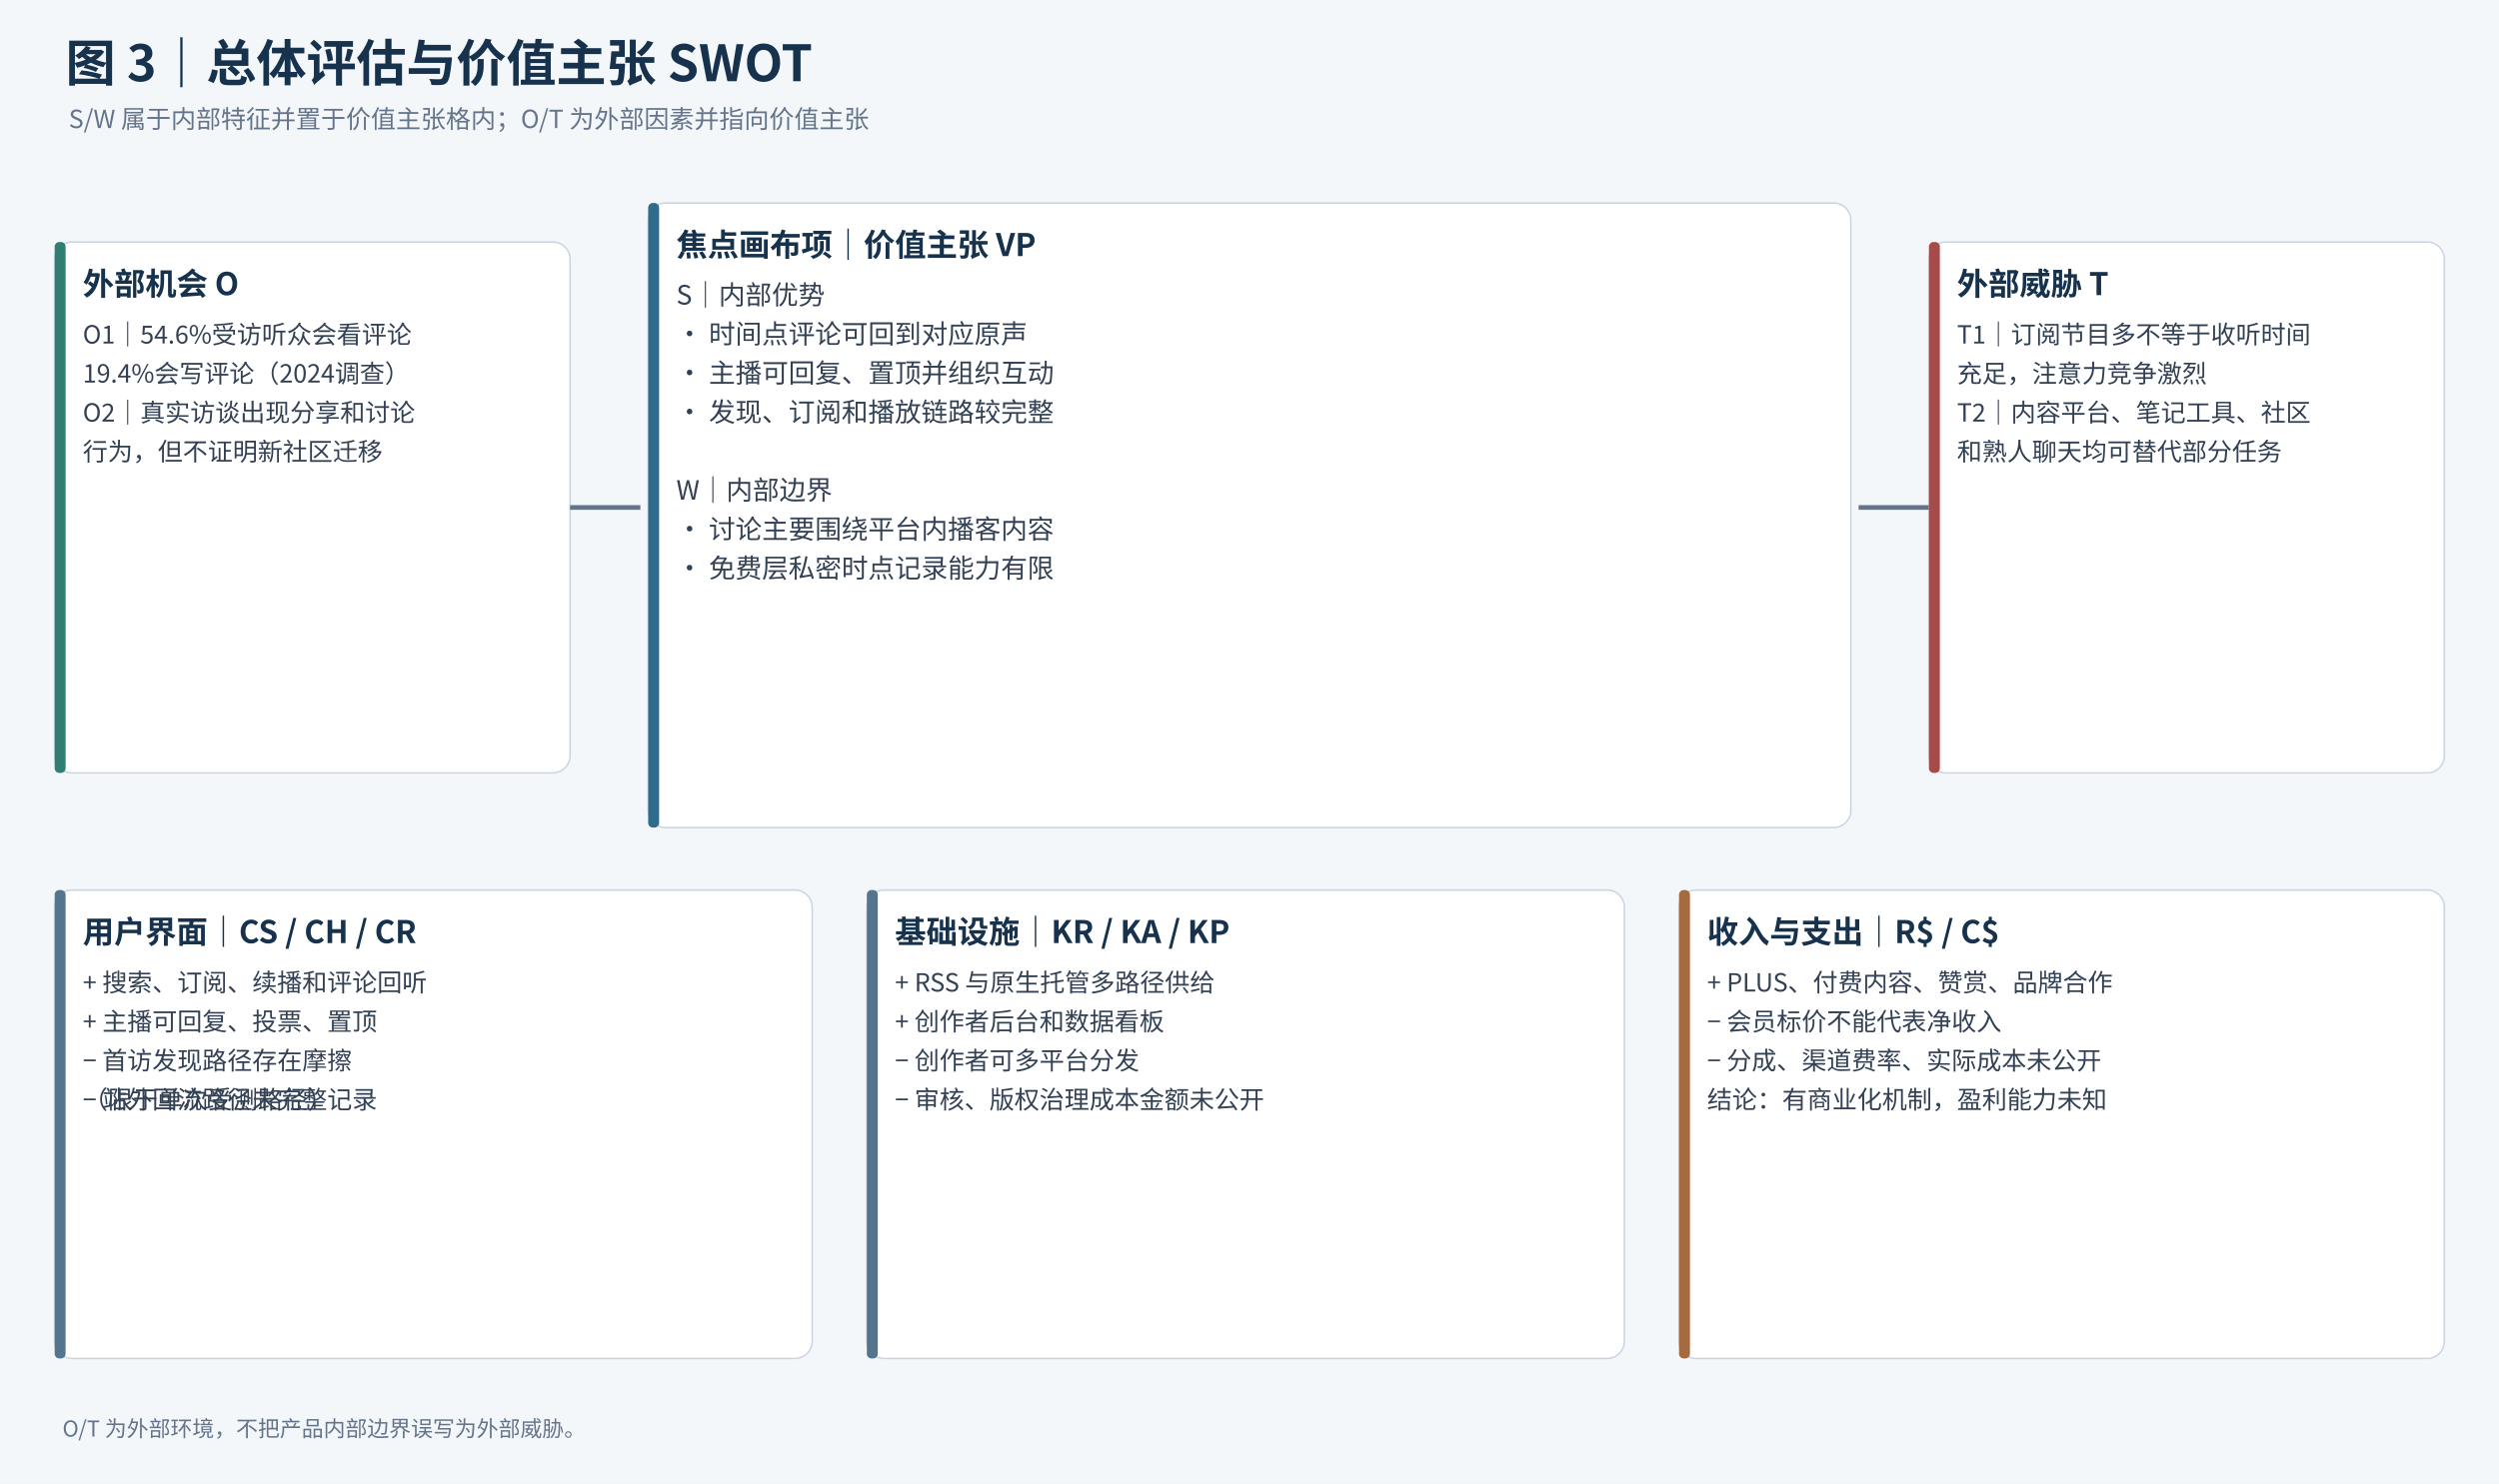
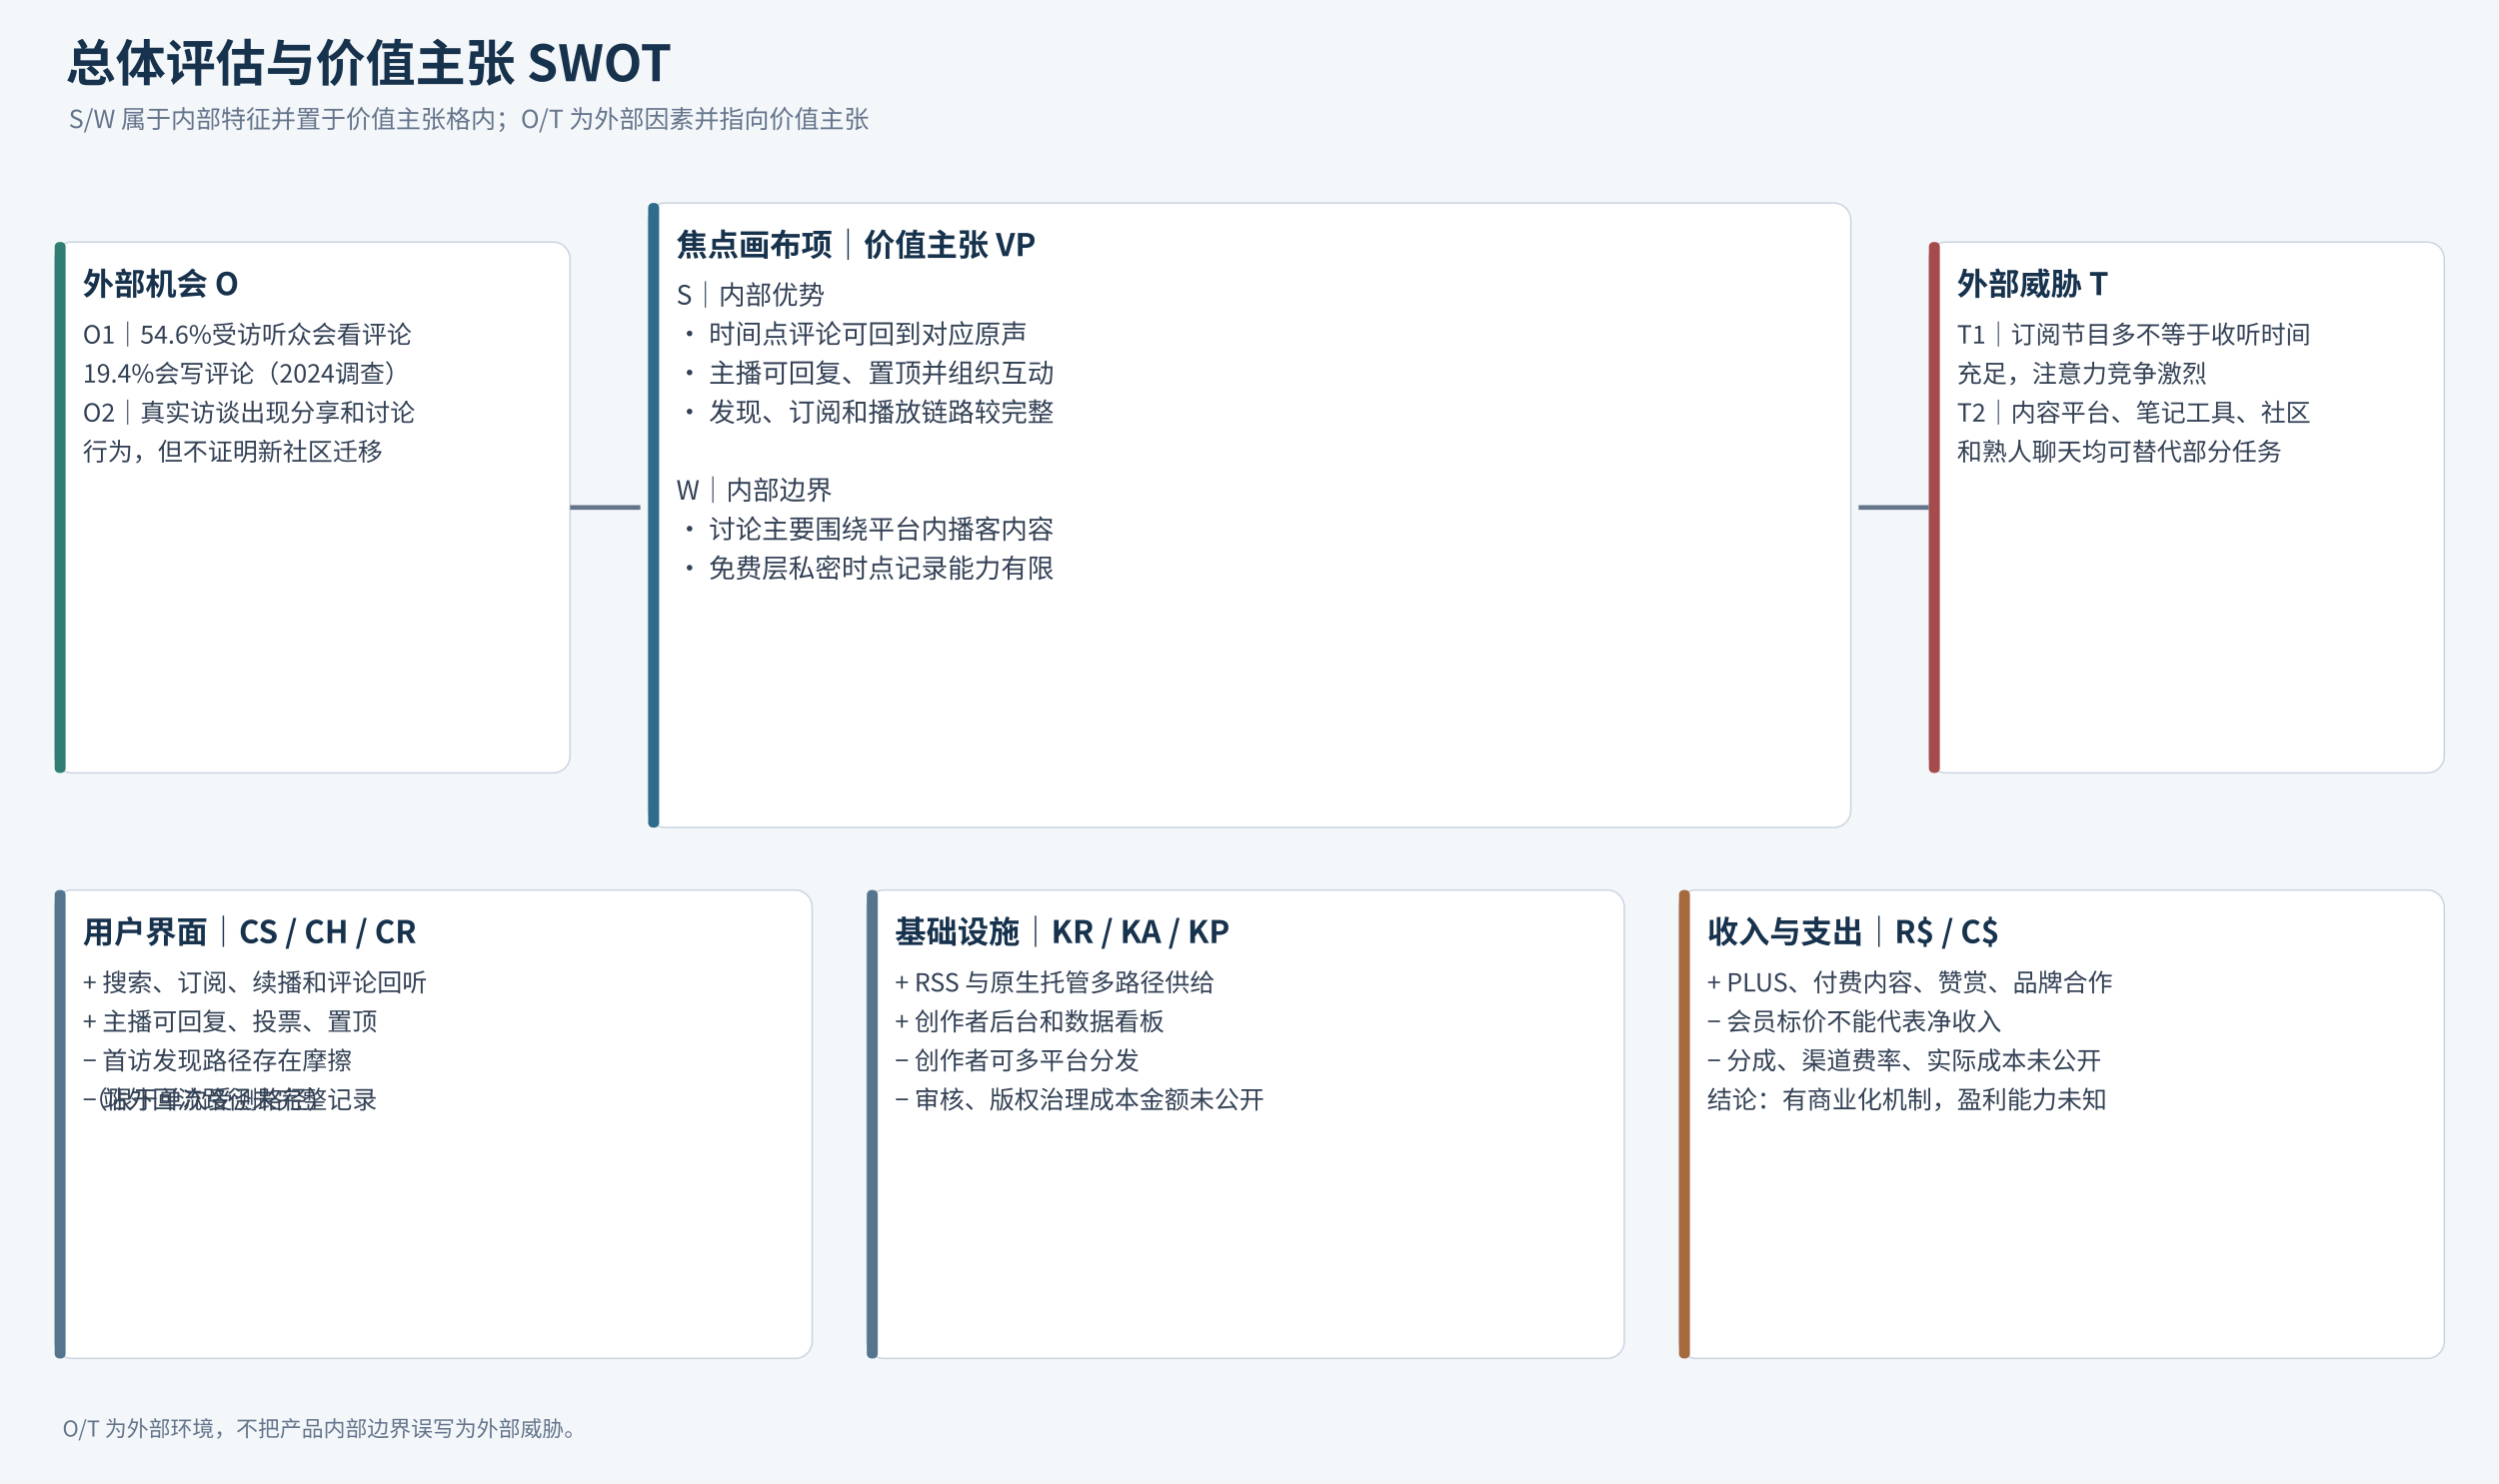
<svg xmlns="http://www.w3.org/2000/svg" width="1600" height="950" viewBox="0 0 1600 950">
  <defs>
    <style>text{font-family:"Noto Sans CJK SC","Microsoft YaHei","PingFang SC",sans-serif;fill:#26384a}.h1{font-size:32px;font-weight:700;fill:#17324d}.sub{font-size:16px;fill:#64748b}.ct{font-size:20px;font-weight:700;fill:#17324d}.bd{font-size:16px;fill:#334155}.sm{font-size:14px;fill:#64748b}</style>
  </defs>
  <rect width="100%" height="100%" fill="#f4f7fa" />
-   <text x="42" y="52" class="h1">图 3｜总体评估与价值主张 SWOT</text>
+   <text x="42" y="52" class="h1">总体评估与价值主张 SWOT</text>
  <text x="44" y="82" class="sub">S/W 属于内部特征并置于价值主张格内；O/T 为外部因素并指向价值主张</text>
  <rect x="35" y="155" width="330" height="340" rx="11" fill="#fff" stroke="#cbd5e1" />
  <rect x="35" y="155" width="7" height="340" rx="3" fill="#2f7d73" />
  <text x="53" y="189" class="ct">外部机会 O</text>
  <text x="53" y="220" class="bd" style="font-size:16px">O1｜54.6%受访听众会看评论</text>
  <text x="53" y="245" class="bd" style="font-size:16px">19.4%会写评论（2024调查）</text>
  <text x="53" y="270" class="bd" style="font-size:16px">O2｜真实访谈出现分享和讨论</text>
  <text x="53" y="295" class="bd" style="font-size:16px">行为，但不证明新社区迁移</text>
  <rect x="415" y="130" width="770" height="400" rx="11" fill="#fff" stroke="#cbd5e1" />
  <rect x="415" y="130" width="7" height="400" rx="3" fill="#2f6b8a" />
  <text x="433" y="164" class="ct">焦点画布项｜价值主张 VP</text>
  <text x="433" y="195" class="bd" style="font-size:17px">S｜内部优势</text>
  <text x="433" y="220" class="bd" style="font-size:17px">• 时间点评论可回到对应原声</text>
  <text x="433" y="245" class="bd" style="font-size:17px">• 主播可回复、置顶并组织互动</text>
  <text x="433" y="270" class="bd" style="font-size:17px">• 发现、订阅和播放链路较完整</text>
  <text x="433" y="295" class="bd" style="font-size:17px" />
  <text x="433" y="320" class="bd" style="font-size:17px">W｜内部边界</text>
  <text x="433" y="345" class="bd" style="font-size:17px">• 讨论主要围绕平台内播客内容</text>
  <text x="433" y="370" class="bd" style="font-size:17px">• 免费层私密时点记录能力有限</text>
  <rect x="1235" y="155" width="330" height="340" rx="11" fill="#fff" stroke="#cbd5e1" />
  <rect x="1235" y="155" width="7" height="340" rx="3" fill="#a64b4b" />
  <text x="1253" y="189" class="ct">外部威胁 T</text>
  <text x="1253" y="220" class="bd" style="font-size:16px">T1｜订阅节目多不等于收听时间</text>
  <text x="1253" y="245" class="bd" style="font-size:16px">充足，注意力竞争激烈</text>
  <text x="1253" y="270" class="bd" style="font-size:16px">T2｜内容平台、笔记工具、社区</text>
  <text x="1253" y="295" class="bd" style="font-size:16px">和熟人聊天均可替代部分任务</text>
  <path d="M365 325 L410 325 M1235 325 L1190 325" stroke="#64748b" stroke-width="3" fill="none" />
  <rect x="35" y="570" width="485" height="300" rx="11" fill="#fff" stroke="#cbd5e1" />
  <rect x="35" y="570" width="7" height="300" rx="3" fill="#55758f" />
  <text x="53" y="604" class="ct">用户界面｜CS / CH / CR</text>
  <text x="53" y="635" class="bd" style="font-size:16px">+ 搜索、订阅、续播和评论回听</text>
  <text x="53" y="660" class="bd" style="font-size:16px"> + 主播可回复、投票、置顶</text>
  <text x="53" y="685" class="bd" style="font-size:16px">− 首访发现路径存在摩擦</text>
  <text x="53" y="710" class="bd" style="font-size:16px">− 站外回流路径未完整记录</text>
  <text x="53" y="710" class="bd" style="font-size:16px">（限于单次受测路径）</text>
  <rect x="555" y="570" width="485" height="300" rx="11" fill="#fff" stroke="#cbd5e1" />
  <rect x="555" y="570" width="7" height="300" rx="3" fill="#55758f" />
  <text x="573" y="604" class="ct">基础设施｜KR / KA / KP</text>
  <text x="573" y="635" class="bd" style="font-size:16px">+ RSS 与原生托管多路径供给</text>
  <text x="573" y="660" class="bd" style="font-size:16px">+ 创作者后台和数据看板</text>
  <text x="573" y="685" class="bd" style="font-size:16px">− 创作者可多平台分发</text>
  <text x="573" y="710" class="bd" style="font-size:16px">− 审核、版权治理成本金额未公开</text>
  <rect x="1075" y="570" width="490" height="300" rx="11" fill="#fff" stroke="#cbd5e1" />
  <rect x="1075" y="570" width="7" height="300" rx="3" fill="#a66a3f" />
  <text x="1093" y="604" class="ct">收入与支出｜R$ / C$</text>
  <text x="1093" y="635" class="bd" style="font-size:16px">+ PLUS、付费内容、赞赏、品牌合作</text>
  <text x="1093" y="660" class="bd" style="font-size:16px">− 会员标价不能代表净收入</text>
  <text x="1093" y="685" class="bd" style="font-size:16px">− 分成、渠道费率、实际成本未公开</text>
  <text x="1093" y="710" class="bd" style="font-size:16px">结论：有商业化机制，盈利能力未知</text>
  <text x="40" y="920" class="sm">O/T 为外部环境，不把产品内部边界误写为外部威胁。</text>
</svg>
